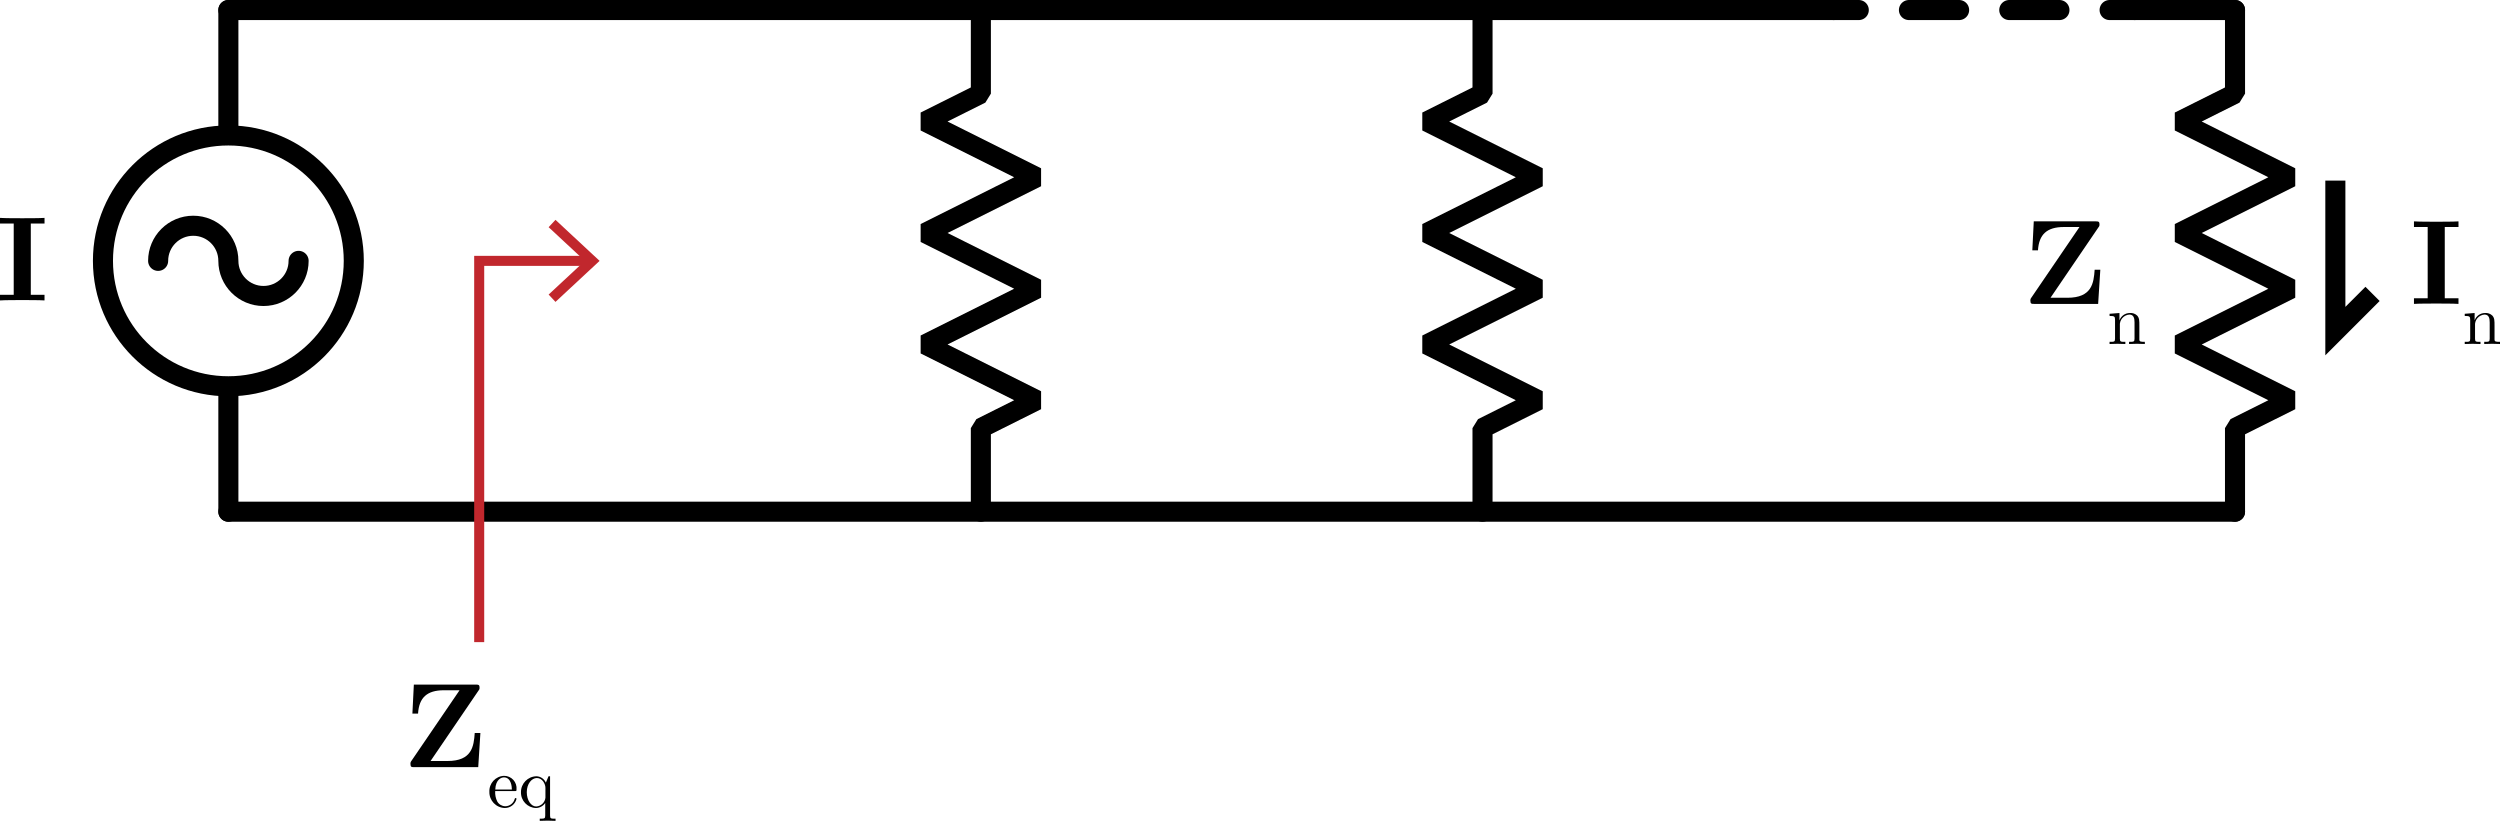
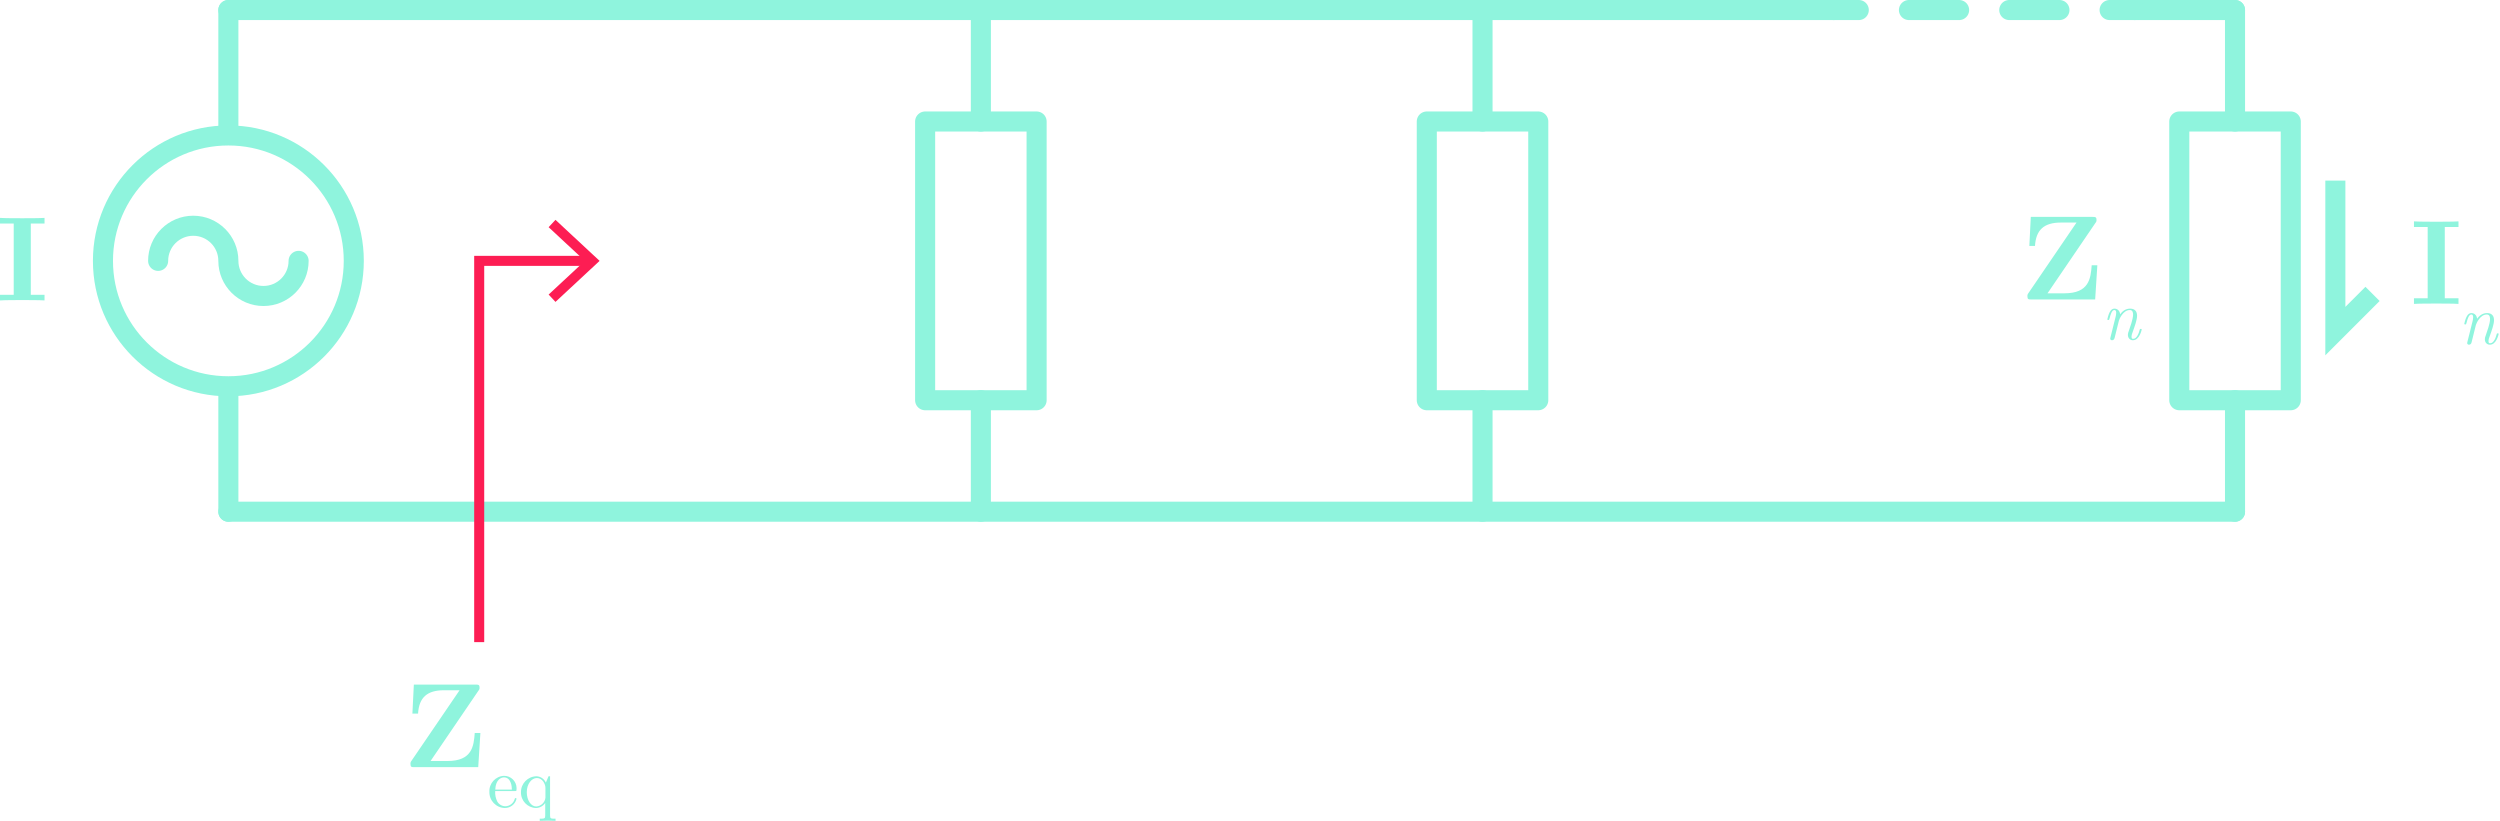
- <svg xmlns="http://www.w3.org/2000/svg" viewBox="0 0 249.171 81.813">
-   <defs>
-     <style>
-       .cls-1, .cls-2, .cls-3, .cls-4, .cls-5, .cls-7 {
-         fill: none;
-       }
- 
-       .cls-1, .cls-2, .cls-3, .cls-4, .cls-7 {
-         stroke: #000;
-         stroke-width: 2px;
-       }
- 
-       .cls-1, .cls-2, .cls-3, .cls-4 {
-         stroke-linecap: round;
-       }
- 
-       .cls-2 {
-         stroke-linejoin: bevel;
-       }
- 
-       .cls-3, .cls-4 {
-         stroke-linejoin: round;
-       }
- 
-       .cls-4 {
-         stroke-dasharray: 5 5;
-       }
- 
-       .cls-5 {
-         stroke: #c1272d;
-         stroke-miterlimit: 10;
-       }
- 
-       .cls-6 {
-         fill: #c1272d;
-       }
- 
-       .cls-7 {
-         stroke-linecap: square;
-       }
-     </style>
-   </defs>
-   <g id="Layer_1" data-name="Layer 1">
-     <circle class="cls-1" cx="22.761" cy="26" r="12.5" />
-     <line class="cls-1" x1="22.761" y1="13" x2="22.761" y2="1" />
-     <line class="cls-1" x1="22.761" y1="51" x2="22.761" y2="39" />
-     <path id="path1901" class="cls-1" d="M16.157,26a3.5,3.5,0,1,1,7,0,3.5,3.5,0,0,0,7,0" transform="translate(-0.396)" />
-     <path id="path3970" class="cls-2" d="M98.157,1V9.333l-5.556,2.778,11.111,5.556L92.602,23.222l11.111,5.556L92.602,34.333l11.111,5.556-5.556,2.778V51" transform="translate(-0.396)" />
-     <path id="path3970-2" data-name="path3970" class="cls-2" d="M148.157,1V9.333l-5.556,2.778,11.111,5.556-11.111,5.556,11.111,5.556-11.111,5.556,11.111,5.556-5.556,2.778V51" transform="translate(-0.396)" />
-     <path id="path3970-3" data-name="path3970" class="cls-2" d="M223.157,1V9.333l-5.556,2.778,11.111,5.556-11.111,5.556,11.111,5.556-11.111,5.556,11.111,5.556-5.556,2.778V51" transform="translate(-0.396)" />
-   </g>
-   <g id="Layer_2" data-name="Layer 2">
-     <line class="cls-3" x1="222.761" y1="1" x2="212.761" y2="1" />
+ <svg xmlns="http://www.w3.org/2000/svg" version="1.1" id="Layer_1" x="0px" y="0px" viewBox="0 0 249.171 81.813" style="enable-background:new 0 0 249.171 81.813;" xml:space="preserve">
+   <style type="text/css">
+ 	.st0{fill:none;stroke:#8FF4DD;stroke-width:2;stroke-linecap:round;}
+ 	.st1{fill:none;stroke:#8FF4DD;stroke-width:2;stroke-linecap:square;stroke-linejoin:round;}
+ 	.st2{fill:none;stroke:#8FF4DD;stroke-width:2;stroke-linecap:round;stroke-linejoin:round;}
+ 	.st3{fill:none;stroke:#8FF4DD;stroke-width:2;stroke-linecap:round;stroke-linejoin:round;stroke-dasharray:5,5;}
+ 	.st4{fill:#8FF4DD;}
+ 	.st5{fill:none;stroke:#8FF4DD;stroke-width:2;stroke-linecap:round;stroke-linejoin:bevel;}
+ 	.st6{fill:none;stroke:#FD1D53;stroke-miterlimit:10;}
+ 	.st7{fill:#FD1D53;}
+ 	.st8{fill:none;stroke:#8FF4DD;stroke-width:2;stroke-linecap:square;}
+ </style>
+   <g>
+     <circle class="st0" cx="22.761" cy="26" r="12.5" />
+     <line class="st0" x1="22.761" y1="13" x2="22.761" y2="1" />
+     <line class="st0" x1="22.761" y1="51" x2="22.761" y2="39" />
+     <path id="path1901" class="st0" d="M15.761,26c0-1.933,1.567-3.5,3.5-3.5s3.5,1.567,3.5,3.5s1.567,3.5,3.5,3.5s3.5-1.567,3.5-3.5   " />
    <g>
-       <line class="cls-3" x1="182.761" y1="1" x2="185.261" y2="1" />
-       <line class="cls-4" x1="190.261" y1="1" x2="207.761" y2="1" />
-       <line class="cls-3" x1="210.261" y1="1" x2="212.761" y2="1" />
-     </g>
-     <path d="M2.615,29.908c-.552,0-1.727,0-2.219.036V29.38H1.763V22.28H.396v-.564c.492.036,1.667.036,2.219.036.551,0,1.727,0,2.219-.036v.564H3.466v7.1H4.833v.563C4.342,29.908,3.166,29.908,2.615,29.908Z" transform="translate(-0.396)" />
-     <g>
-       <path d="M209.514,30.29h-6.369c-.264,0-.384,0-.384-.312a.416.416,0,0,1,.096-.312l4.798-7.04H206.096c-1.679,0-2.482.731-2.579,2.327h-.563l.144-2.891h6.165c.252,0,.384,0,.384.3a.365.365,0,0,1-.096.288l-4.785,7.028h1.679c2.458,0,2.626-1.463,2.722-2.794h.564Z" transform="translate(-0.396)" />
-       <path d="M213.386,34.265l-.79.021v-.217c.468,0,.545,0,.545-.314V32.127c0-.398-.077-.775-.517-.775a1.02,1.02,0,0,0-.943,1.118v1.286c0,.314.077.314.545.314v.217l-.783-.021-.79.021v-.217c.468,0,.545,0,.545-.314V31.882c0-.343-.056-.392-.545-.392V31.274l.985-.077v.734a1.101,1.101,0,0,1,1.034-.734.932.932,0,0,1,.734.258c.217.252.217.468.217,1.069v1.335c.007.209.182.209.545.209v.217Z" transform="translate(-0.396)" />
+       <path id="path5036" class="st0" d="M97.761,51V39.889" />
+       <path id="path5038" class="st0" d="M97.761,12.111V1" />
+       <rect id="rect5044" x="92.206" y="12.111" class="st1" width="11.111" height="27.778" />
    </g>
    <g>
-       <path d="M48.06,76.46H41.69c-.264,0-.384,0-.384-.312a.416.416,0,0,1,.096-.312l4.798-7.04H44.641c-1.679,0-2.482.731-2.578,2.327H41.499l.144-2.891h6.165c.252,0,.384,0,.384.3a.364.364,0,0,1-.097.288l-4.785,7.028h1.68c2.458,0,2.626-1.463,2.722-2.794h.564Z" transform="translate(-0.396)" />
-       <path d="M50.708,80.533A1.578,1.578,0,0,1,49.171,78.919a1.527,1.527,0,0,1,1.454-1.593,1.24,1.24,0,0,1,1.251,1.37c0,.147-.021.147-.175.147H49.751a2.033,2.033,0,0,0,.21,1.048.941.941,0,0,0,.789.468.986.986,0,0,0,.944-.72c.014-.056.027-.098.091-.098a.082.082,0,0,1,.091.084A1.195,1.195,0,0,1,50.708,80.533Zm-.083-3.054c-.238,0-.825.175-.867,1.216h1.656C51.414,78.423,51.345,77.48,50.625,77.48Z" transform="translate(-0.396)" />
-       <path d="M54.975,81.792l-.783.021v-.217c.469,0,.546,0,.546-.314v-1.251a1.147,1.147,0,0,1-.93.503,1.542,1.542,0,0,1-1.488-1.579,1.572,1.572,0,0,1,1.544-1.586,1.056,1.056,0,0,1,.937.636l.266-.636h.153v3.914c0,.314.077.314.546.314v.217Zm-.217-3.271c0-.37-.293-.978-.853-.978-.518,0-1.006.58-1.006,1.412,0,.804.426,1.426.936,1.426a.977.977,0,0,0,.923-.874Z" transform="translate(-0.396)" />
+       <path id="path5036_1_" class="st0" d="M147.761,51V39.889" />
+       <path id="path5038_1_" class="st0" d="M147.761,12.111V1" />
+       <rect id="rect5044_1_" x="142.206" y="12.111" class="st1" width="11.111" height="27.778" />
    </g>
-     <polyline class="cls-3" points="22.761 1 97.761 1 147.761 1 172.761 1 182.761 1" />
-     <polyline class="cls-2" points="222.761 51 147.761 51 97.761 51 22.761 51" />
    <g>
-       <polyline class="cls-5" points="47.761 64 47.761 26 58.677 26" />
-       <polygon class="cls-6" points="55.363 30.09 54.681 29.357 58.293 26.001 54.681 22.644 55.363 21.911 59.761 26.001 55.363 30.09" />
+       <path id="path5036_2_" class="st0" d="M222.761,51V39.889" />
+       <path id="path5038_2_" class="st0" d="M222.761,12.111V1" />
+       <rect id="rect5044_2_" x="217.206" y="12.111" class="st1" width="11.111" height="27.778" />
    </g>
-     <polyline class="cls-7" points="232.761 19 232.761 33 235.761 30" />
+   </g>
+   <g>
+     <line class="st2" x1="222.761" y1="1" x2="212.761" y2="1" />
    <g>
-       <path d="M243.211,30.254c-.552,0-1.728,0-2.219.036v-.563h1.367V22.627h-1.367v-.564c.491.036,1.667.036,2.219.036s1.728,0,2.219-.036v.564H244.062v7.1h1.367v.563C244.938,30.254,243.763,30.254,243.211,30.254Z" transform="translate(-0.396)" />
-       <path d="M248.784,34.265l-.789.021v-.217c.468,0,.545,0,.545-.314V32.127c0-.398-.077-.775-.518-.775a1.02,1.02,0,0,0-.943,1.118v1.286c0,.314.076.314.545.314v.217l-.783-.021-.789.021v-.217c.469,0,.545,0,.545-.314V31.882c0-.343-.056-.392-.545-.392V31.274l.985-.077v.734a1.102,1.102,0,0,1,1.034-.734.934.934,0,0,1,.734.258c.217.252.217.468.217,1.069v1.335c.006.209.182.209.545.209v.217Z" transform="translate(-0.396)" />
+       <line class="st2" x1="182.761" y1="1" x2="185.261" y2="1" />
+       <line class="st3" x1="190.261" y1="1" x2="207.761" y2="1" />
+       <line class="st2" x1="210.261" y1="1" x2="212.761" y2="1" />
+     </g>
+     <path class="st4" d="M2.219,29.908c-0.552,0-1.727,0-2.219,0.036V29.38h1.367v-7.1H0v-0.564   c0.492,0.036,1.667,0.036,2.219,0.036c0.551,0,1.727,0,2.219-0.036v0.564H3.07v7.1H4.438v0.563   C3.946,29.908,2.77,29.908,2.219,29.908z" />
+     <g>
+       <path class="st4" d="M47.664,76.46h-6.369c-0.264,0-0.384,0-0.384-0.312    c-0.012-0.113,0.023-0.225,0.096-0.312l4.798-7.04h-1.56c-1.679,0-2.482,0.731-2.578,2.327H41.103    l0.144-2.891h6.165c0.252,0,0.384,0,0.384,0.3c0.011,0.106-0.024,0.211-0.097,0.288l-4.785,7.028    h1.68c2.458,0,2.626-1.463,2.722-2.794h0.564L47.664,76.46z" />
+       <path class="st4" d="M50.312,80.533c-0.87-0.022-1.557-0.744-1.537-1.614    c-0.037-0.841,0.613-1.554,1.454-1.593c0.685-0.01,1.248,0.537,1.258,1.222    c0.001,0.049-0.002,0.099-0.007,0.148c0,0.147-0.021,0.147-0.175,0.147H49.355    c-0.025,0.362,0.048,0.724,0.21,1.048c0.164,0.282,0.463,0.46,0.789,0.468    c0.44-0.002,0.826-0.296,0.944-0.72c0.014-0.056,0.027-0.098,0.091-0.098    c0.045-0.005,0.085,0.027,0.09,0.072c0,0.004,0.001,0.008,0,0.012    C51.348,80.162,50.865,80.537,50.312,80.533z M50.229,77.48c-0.238,0-0.825,0.175-0.867,1.216h1.656    C51.018,78.423,50.949,77.48,50.229,77.48z" />
+       <path class="st4" d="M54.579,81.792l-0.783,0.021v-0.217c0.469,0,0.546,0,0.546-0.314v-1.251    c-0.21,0.309-0.556,0.497-0.93,0.503c-0.845-0.029-1.509-0.734-1.488-1.579    c-0.008-0.863,0.681-1.571,1.544-1.586c0.409,0.013,0.774,0.26,0.937,0.636l0.266-0.636h0.153    v3.914c0,0.314,0.077,0.314,0.546,0.314v0.217L54.579,81.792z M54.362,78.521    c0-0.37-0.293-0.978-0.853-0.978c-0.518,0-1.006,0.58-1.006,1.412c0,0.804,0.426,1.426,0.936,1.426    c0.481-0.024,0.873-0.395,0.923-0.874L54.362,78.521z" />
+     </g>
+     <polyline class="st2" points="22.761,1 97.761,1 147.761,1 172.761,1 182.761,1  " />
+     <polyline class="st5" points="222.761,51 147.761,51 97.761,51 22.761,51  " />
+     <g>
+       <polyline class="st6" points="47.761,64 47.761,26 58.677,26   " />
+       <polygon class="st7" points="55.363,30.09 54.681,29.357 58.293,26.001 54.681,22.644 55.363,21.911 59.761,26.001   " />
+     </g>
+     <polyline class="st8" points="232.761,19 232.761,33 235.761,30  " />
+     <g>
+       <path class="st4" d="M242.815,30.254c-0.552,0-1.728,0-2.219,0.036v-0.563h1.367V22.627h-1.367v-0.564    c0.491,0.036,1.667,0.036,2.219,0.036s1.728,0,2.219-0.036v0.564h-1.367v7.1h1.367v0.563    C244.542,30.254,243.367,30.254,242.815,30.254z" />
+       <g>
+         <path class="st4" d="M248.164,34.356c-0.286,0-0.503-0.209-0.503-0.545c0-0.147,0.027-0.21,0.091-0.384     c0.118-0.343,0.426-1.181,0.426-1.615c0-0.119,0-0.468-0.321-0.468     c-0.671,0-1.048,0.895-1.09,1.048l-0.427,1.719c-0.027,0.119-0.098,0.245-0.259,0.245     c-0.125,0-0.182-0.084-0.182-0.167c0-0.028,0-0.035,0.028-0.133l0.51-2.041     c0.028-0.098,0.057-0.251,0.057-0.384c0-0.084,0-0.287-0.182-0.287     c-0.238,0-0.371,0.413-0.476,0.825c-0.042,0.161-0.049,0.168-0.126,0.168     c-0.062,0-0.098-0.014-0.098-0.07c0,0,0.091-0.434,0.224-0.692     c0.146-0.301,0.328-0.371,0.489-0.371c0.321,0,0.538,0.251,0.559,0.566     c0.231-0.314,0.56-0.566,0.993-0.566c0.538,0,0.698,0.342,0.698,0.713     c0,0.405-0.237,1.055-0.419,1.565c-0.056,0.14-0.133,0.356-0.133,0.524     c0,0.161,0.056,0.21,0.16,0.21c0.392,0,0.58-0.629,0.644-0.867     c0.027-0.105,0.035-0.125,0.118-0.125c0.028,0,0.092,0,0.092,0.062     C249.038,33.315,248.814,34.356,248.164,34.356z" />
+       </g>
+     </g>
+     <path class="st4" d="M208.822,29.846h-6.369c-0.264,0-0.384,0-0.384-0.312   c-0.012-0.113,0.023-0.225,0.096-0.312l4.798-7.04h-1.56c-1.679,0-2.482,0.731-2.578,2.327h-0.563   l0.144-2.891h6.165c0.252,0,0.384,0,0.384,0.3c0.011,0.106-0.024,0.211-0.097,0.288l-4.785,7.028   h1.68c2.458,0,2.626-1.463,2.722-2.794h0.564L208.822,29.846z" />
+     <g>
+       <path class="st4" d="M212.587,33.912c-0.286,0-0.503-0.209-0.503-0.545c0-0.147,0.027-0.21,0.091-0.384    c0.118-0.343,0.426-1.181,0.426-1.615c0-0.119,0-0.468-0.321-0.468    c-0.671,0-1.048,0.895-1.09,1.048l-0.427,1.719c-0.027,0.119-0.098,0.245-0.259,0.245    c-0.125,0-0.182-0.084-0.182-0.167c0-0.028,0-0.035,0.028-0.133l0.51-2.041    c0.028-0.098,0.057-0.251,0.057-0.384c0-0.084,0-0.287-0.182-0.287    c-0.238,0-0.371,0.413-0.476,0.825c-0.042,0.161-0.049,0.168-0.126,0.168    c-0.062,0-0.098-0.014-0.098-0.07c0,0,0.091-0.434,0.224-0.692    c0.146-0.301,0.328-0.371,0.489-0.371c0.321,0,0.538,0.251,0.559,0.566    c0.231-0.314,0.56-0.566,0.993-0.566c0.538,0,0.698,0.342,0.698,0.713    c0,0.405-0.237,1.055-0.419,1.565c-0.056,0.14-0.133,0.356-0.133,0.524    c0,0.161,0.056,0.21,0.16,0.21c0.392,0,0.58-0.629,0.644-0.867    c0.027-0.105,0.035-0.125,0.118-0.125c0.028,0,0.092,0,0.092,0.062    C213.461,32.871,213.237,33.912,212.587,33.912z" />
    </g>
  </g>
</svg>
